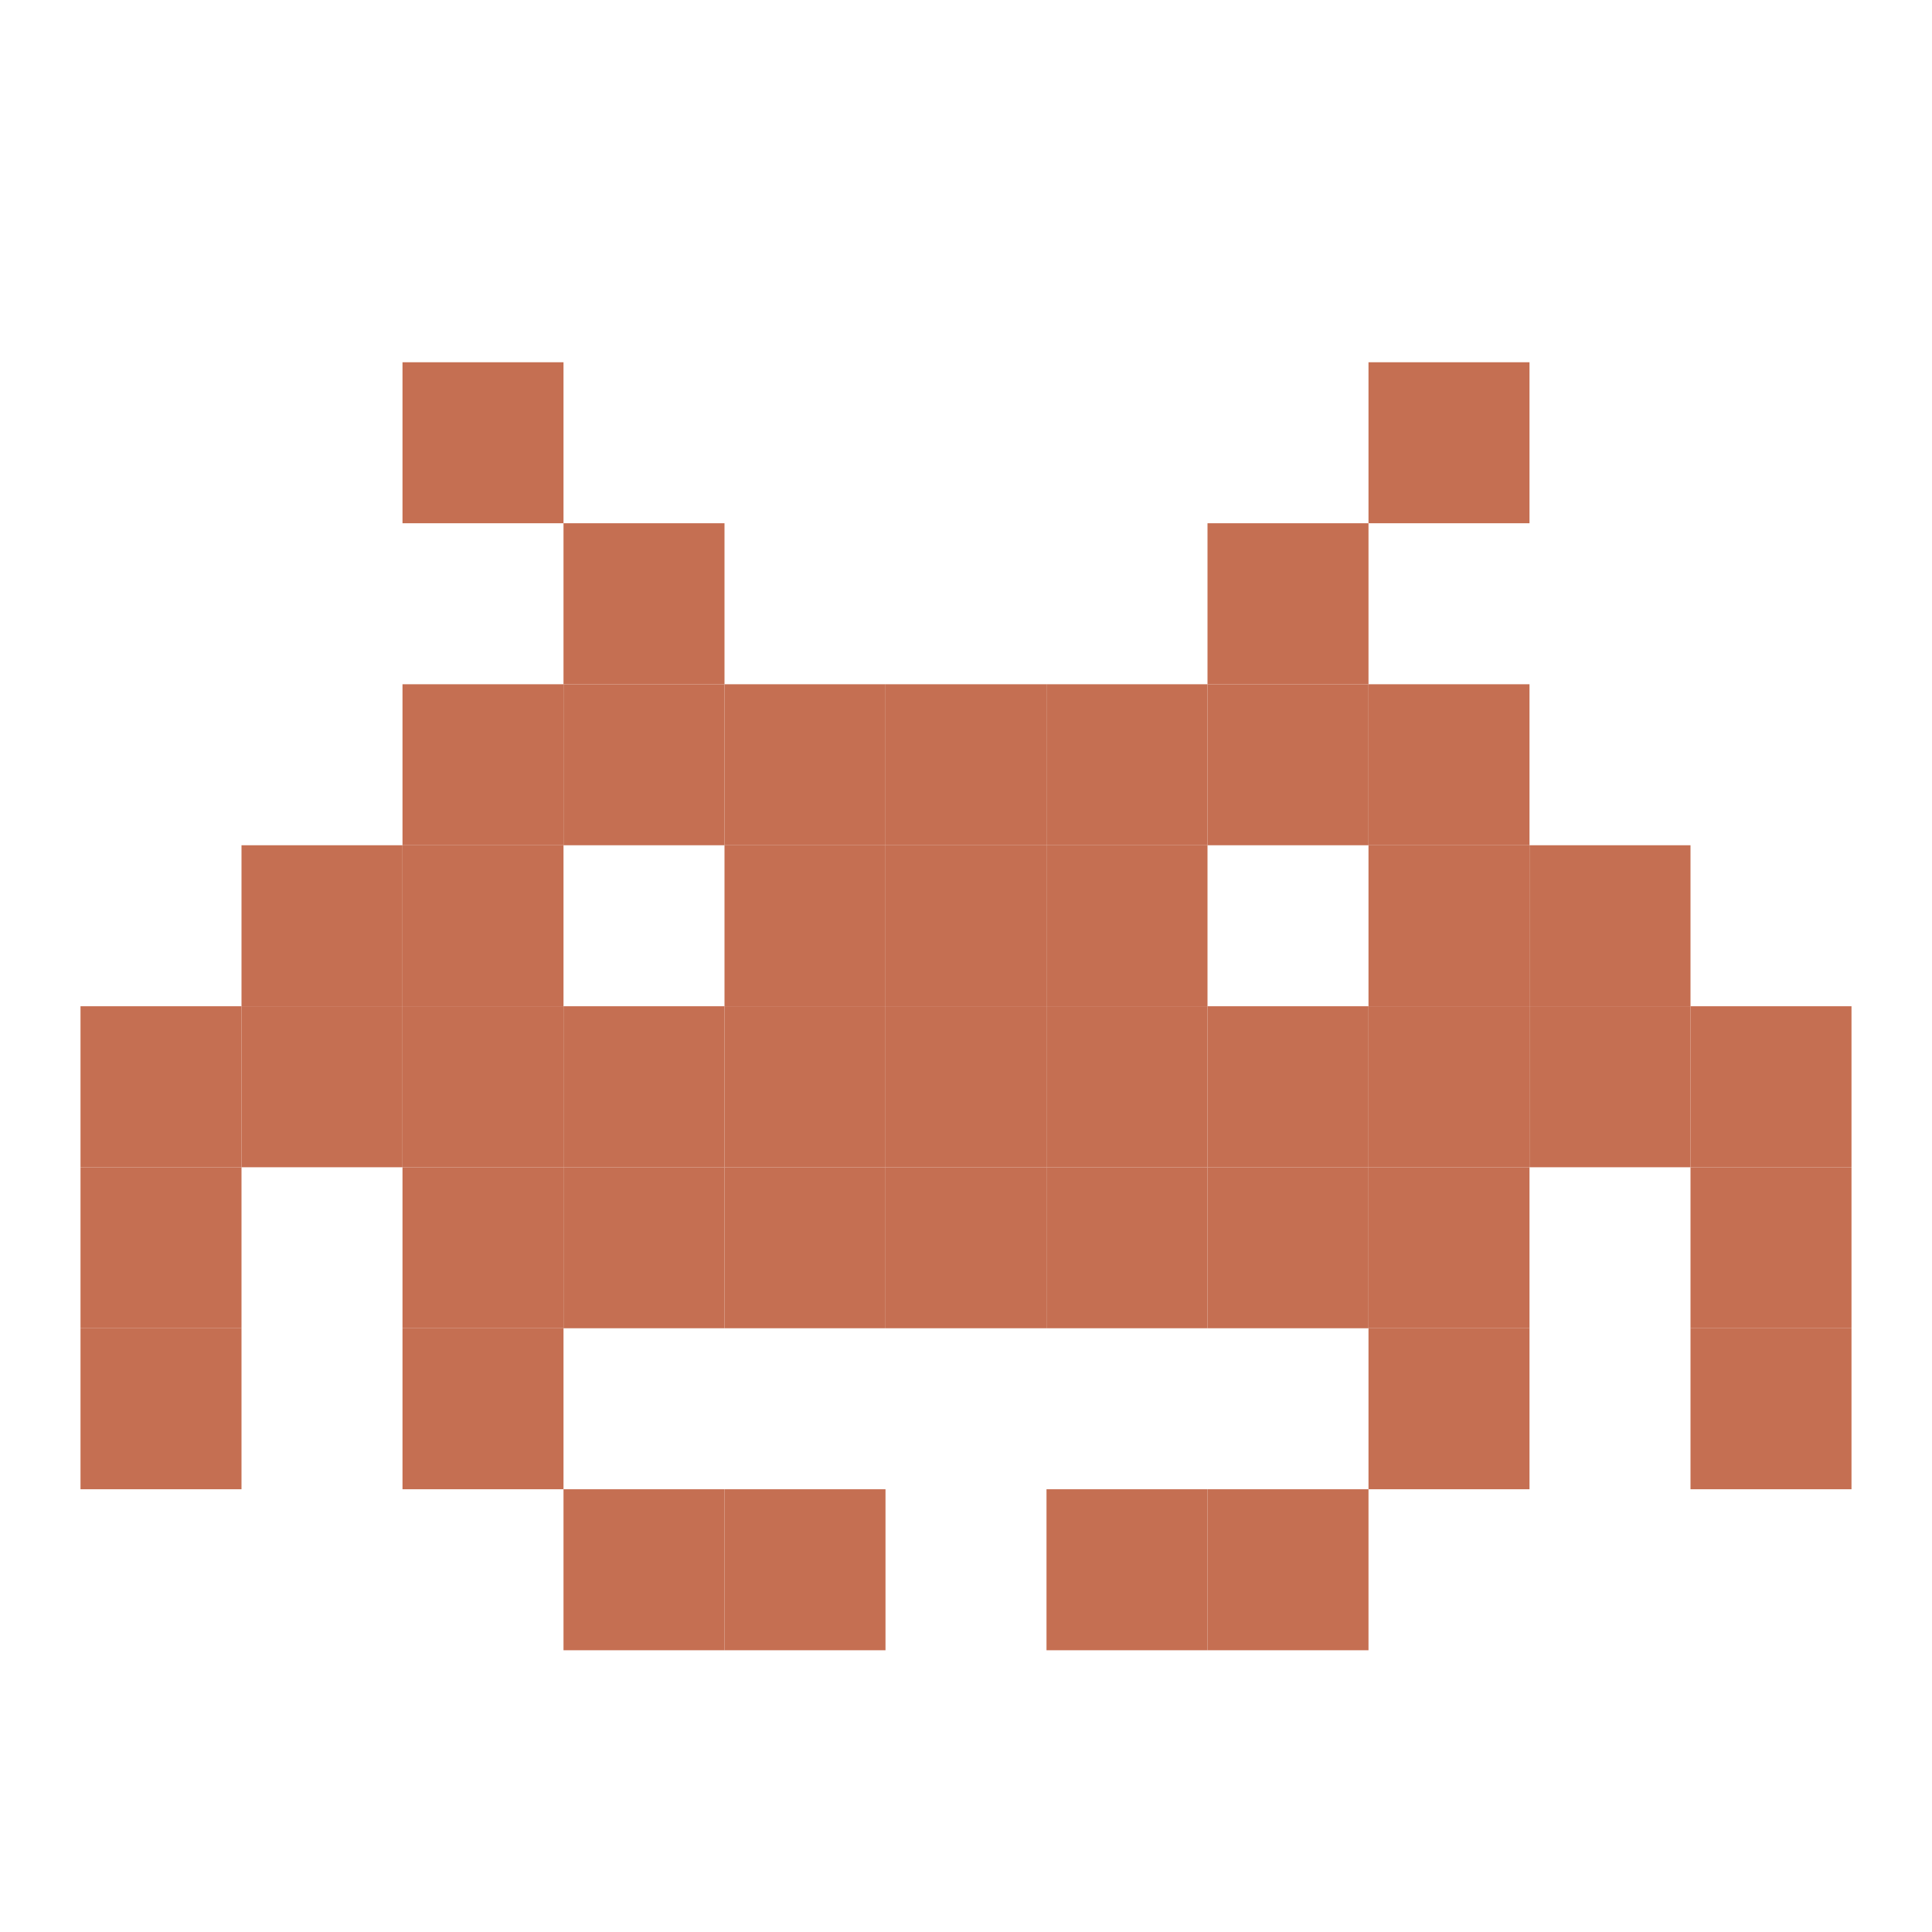
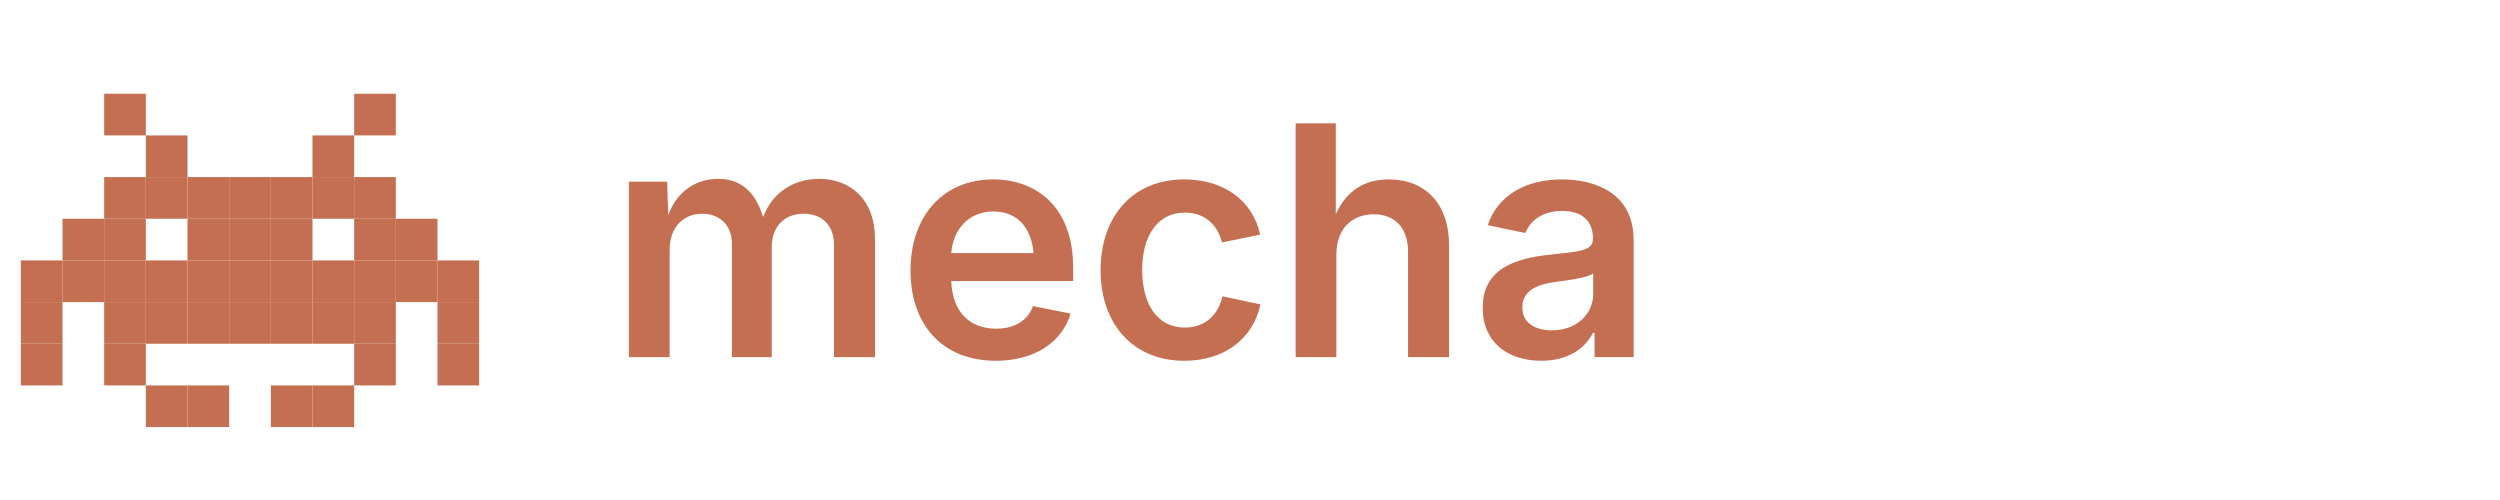
- <svg xmlns="http://www.w3.org/2000/svg" width="32" height="32" viewBox="4 7 24 17">
-   <rect x="9" y="8" width="2" height="2" fill="#C56F52" />
-   <rect x="21" y="8" width="2" height="2" fill="#C56F52" />
-   <rect x="11" y="10" width="2" height="2" fill="#C56F52" />
-   <rect x="19" y="10" width="2" height="2" fill="#C56F52" />
-   <rect x="9" y="12" width="2" height="2" fill="#C56F52" />
-   <rect x="11" y="12" width="2" height="2" fill="#C56F52" />
-   <rect x="13" y="12" width="2" height="2" fill="#C56F52" />
-   <rect x="15" y="12" width="2" height="2" fill="#C56F52" />
-   <rect x="17" y="12" width="2" height="2" fill="#C56F52" />
-   <rect x="19" y="12" width="2" height="2" fill="#C56F52" />
-   <rect x="21" y="12" width="2" height="2" fill="#C56F52" />
-   <rect x="7" y="14" width="2" height="2" fill="#C56F52" />
-   <rect x="9" y="14" width="2" height="2" fill="#C56F52" />
-   <rect x="13" y="14" width="2" height="2" fill="#C56F52" />
-   <rect x="15" y="14" width="2" height="2" fill="#C56F52" />
-   <rect x="17" y="14" width="2" height="2" fill="#C56F52" />
-   <rect x="21" y="14" width="2" height="2" fill="#C56F52" />
-   <rect x="23" y="14" width="2" height="2" fill="#C56F52" />
-   <rect x="5" y="16" width="2" height="2" fill="#C56F52" />
-   <rect x="7" y="16" width="2" height="2" fill="#C56F52" />
-   <rect x="9" y="16" width="2" height="2" fill="#C56F52" />
-   <rect x="11" y="16" width="2" height="2" fill="#C56F52" />
-   <rect x="13" y="16" width="2" height="2" fill="#C56F52" />
-   <rect x="15" y="16" width="2" height="2" fill="#C56F52" />
-   <rect x="17" y="16" width="2" height="2" fill="#C56F52" />
-   <rect x="19" y="16" width="2" height="2" fill="#C56F52" />
-   <rect x="21" y="16" width="2" height="2" fill="#C56F52" />
-   <rect x="23" y="16" width="2" height="2" fill="#C56F52" />
-   <rect x="25" y="16" width="2" height="2" fill="#C56F52" />
-   <rect x="5" y="18" width="2" height="2" fill="#C56F52" />
-   <rect x="9" y="18" width="2" height="2" fill="#C56F52" />
-   <rect x="11" y="18" width="2" height="2" fill="#C56F52" />
-   <rect x="13" y="18" width="2" height="2" fill="#C56F52" />
-   <rect x="15" y="18" width="2" height="2" fill="#C56F52" />
-   <rect x="17" y="18" width="2" height="2" fill="#C56F52" />
-   <rect x="19" y="18" width="2" height="2" fill="#C56F52" />
-   <rect x="21" y="18" width="2" height="2" fill="#C56F52" />
-   <rect x="25" y="18" width="2" height="2" fill="#C56F52" />
-   <rect x="5" y="20" width="2" height="2" fill="#C56F52" />
-   <rect x="9" y="20" width="2" height="2" fill="#C56F52" />
-   <rect x="21" y="20" width="2" height="2" fill="#C56F52" />
-   <rect x="25" y="20" width="2" height="2" fill="#C56F52" />
-   <rect x="11" y="22" width="2" height="2" fill="#C56F52" />
-   <rect x="13" y="22" width="2" height="2" fill="#C56F52" />
-   <rect x="17" y="22" width="2" height="2" fill="#C56F52" />
-   <rect x="19" y="22" width="2" height="2" fill="#C56F52" />
+ <svg xmlns="http://www.w3.org/2000/svg" width="140" height="28" viewBox="0 0 140 28">
+   <svg x="0" y="0" width="28" height="28" viewBox="4 7 24 17">
+     <rect x="9" y="8" width="2" height="2" fill="#C56F52" />
+     <rect x="21" y="8" width="2" height="2" fill="#C56F52" />
+     <rect x="11" y="10" width="2" height="2" fill="#C56F52" />
+     <rect x="19" y="10" width="2" height="2" fill="#C56F52" />
+     <rect x="9" y="12" width="2" height="2" fill="#C56F52" />
+     <rect x="11" y="12" width="2" height="2" fill="#C56F52" />
+     <rect x="13" y="12" width="2" height="2" fill="#C56F52" />
+     <rect x="15" y="12" width="2" height="2" fill="#C56F52" />
+     <rect x="17" y="12" width="2" height="2" fill="#C56F52" />
+     <rect x="19" y="12" width="2" height="2" fill="#C56F52" />
+     <rect x="21" y="12" width="2" height="2" fill="#C56F52" />
+     <rect x="7" y="14" width="2" height="2" fill="#C56F52" />
+     <rect x="9" y="14" width="2" height="2" fill="#C56F52" />
+     <rect x="13" y="14" width="2" height="2" fill="#C56F52" />
+     <rect x="15" y="14" width="2" height="2" fill="#C56F52" />
+     <rect x="17" y="14" width="2" height="2" fill="#C56F52" />
+     <rect x="21" y="14" width="2" height="2" fill="#C56F52" />
+     <rect x="23" y="14" width="2" height="2" fill="#C56F52" />
+     <rect x="5" y="16" width="2" height="2" fill="#C56F52" />
+     <rect x="7" y="16" width="2" height="2" fill="#C56F52" />
+     <rect x="9" y="16" width="2" height="2" fill="#C56F52" />
+     <rect x="11" y="16" width="2" height="2" fill="#C56F52" />
+     <rect x="13" y="16" width="2" height="2" fill="#C56F52" />
+     <rect x="15" y="16" width="2" height="2" fill="#C56F52" />
+     <rect x="17" y="16" width="2" height="2" fill="#C56F52" />
+     <rect x="19" y="16" width="2" height="2" fill="#C56F52" />
+     <rect x="21" y="16" width="2" height="2" fill="#C56F52" />
+     <rect x="23" y="16" width="2" height="2" fill="#C56F52" />
+     <rect x="25" y="16" width="2" height="2" fill="#C56F52" />
+     <rect x="5" y="18" width="2" height="2" fill="#C56F52" />
+     <rect x="9" y="18" width="2" height="2" fill="#C56F52" />
+     <rect x="11" y="18" width="2" height="2" fill="#C56F52" />
+     <rect x="13" y="18" width="2" height="2" fill="#C56F52" />
+     <rect x="15" y="18" width="2" height="2" fill="#C56F52" />
+     <rect x="17" y="18" width="2" height="2" fill="#C56F52" />
+     <rect x="19" y="18" width="2" height="2" fill="#C56F52" />
+     <rect x="21" y="18" width="2" height="2" fill="#C56F52" />
+     <rect x="25" y="18" width="2" height="2" fill="#C56F52" />
+     <rect x="5" y="20" width="2" height="2" fill="#C56F52" />
+     <rect x="9" y="20" width="2" height="2" fill="#C56F52" />
+     <rect x="21" y="20" width="2" height="2" fill="#C56F52" />
+     <rect x="25" y="20" width="2" height="2" fill="#C56F52" />
+     <rect x="11" y="22" width="2" height="2" fill="#C56F52" />
+     <rect x="13" y="22" width="2" height="2" fill="#C56F52" />
+     <rect x="17" y="22" width="2" height="2" fill="#C56F52" />
+     <rect x="19" y="22" width="2" height="2" fill="#C56F52" />
+   </svg>
+   <text x="34" y="20" font-family="Inter, system-ui, sans-serif" font-weight="600" font-size="18" fill="#C56F52">mecha</text>
</svg>
